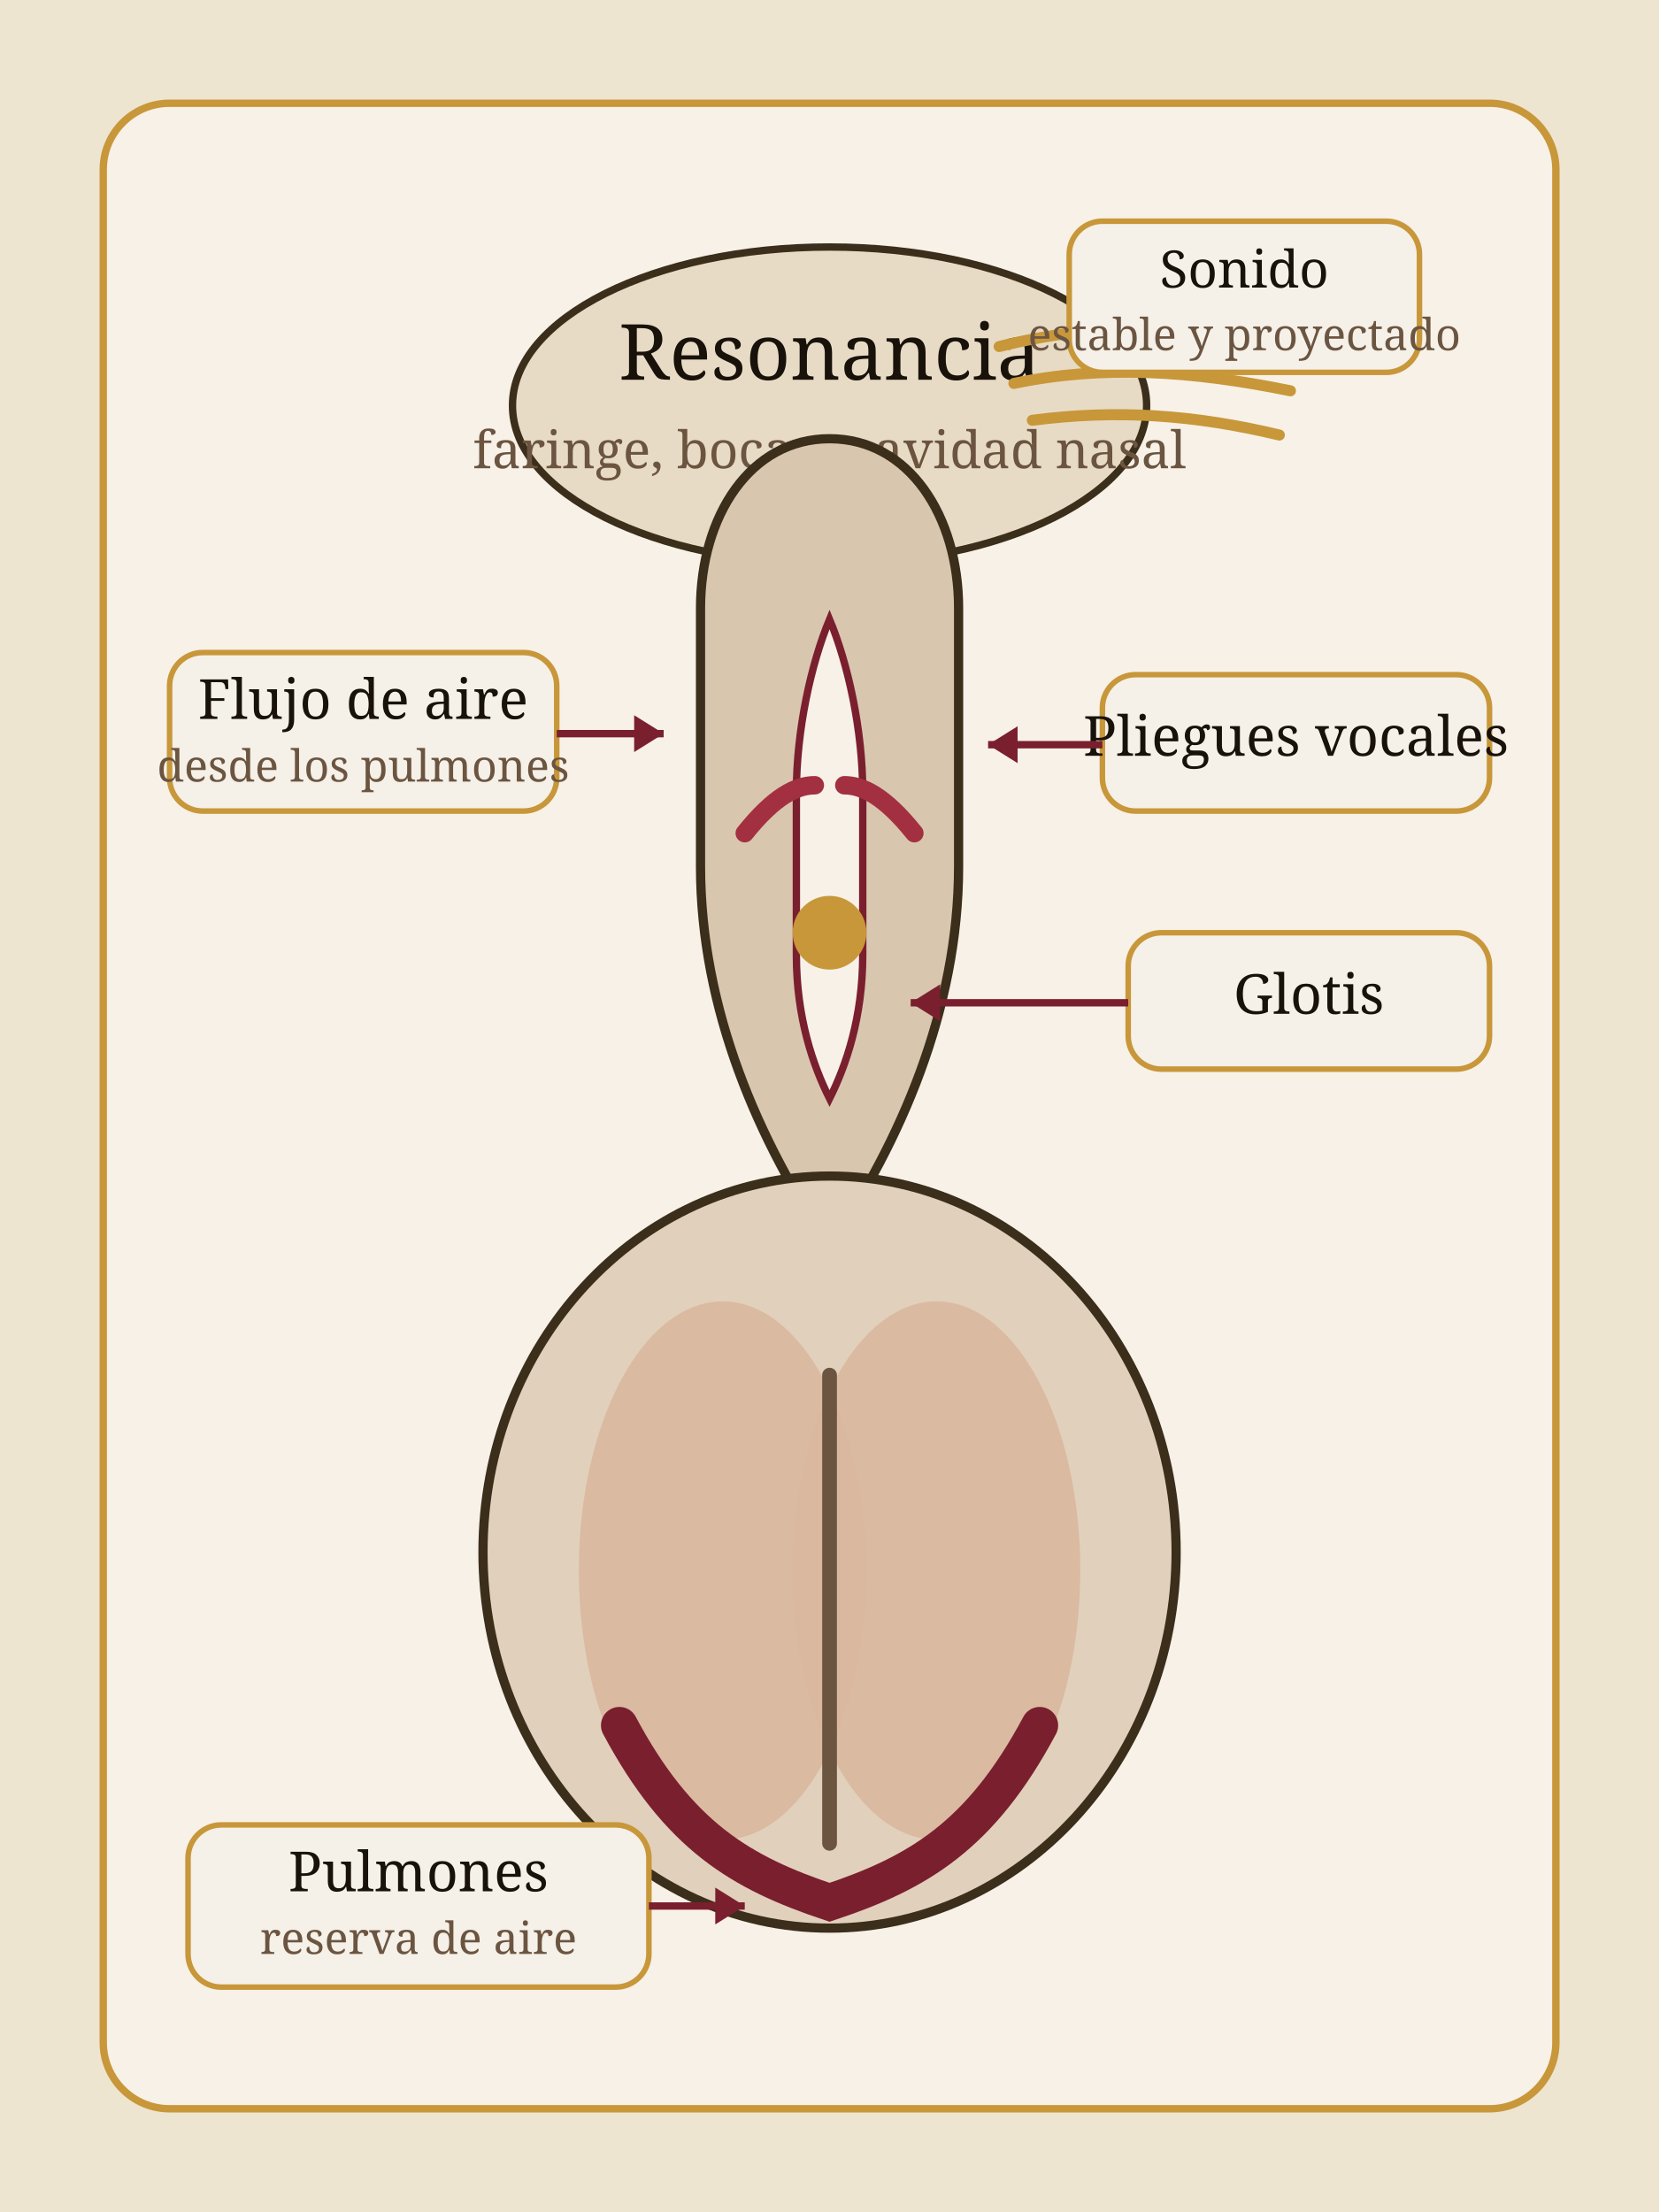
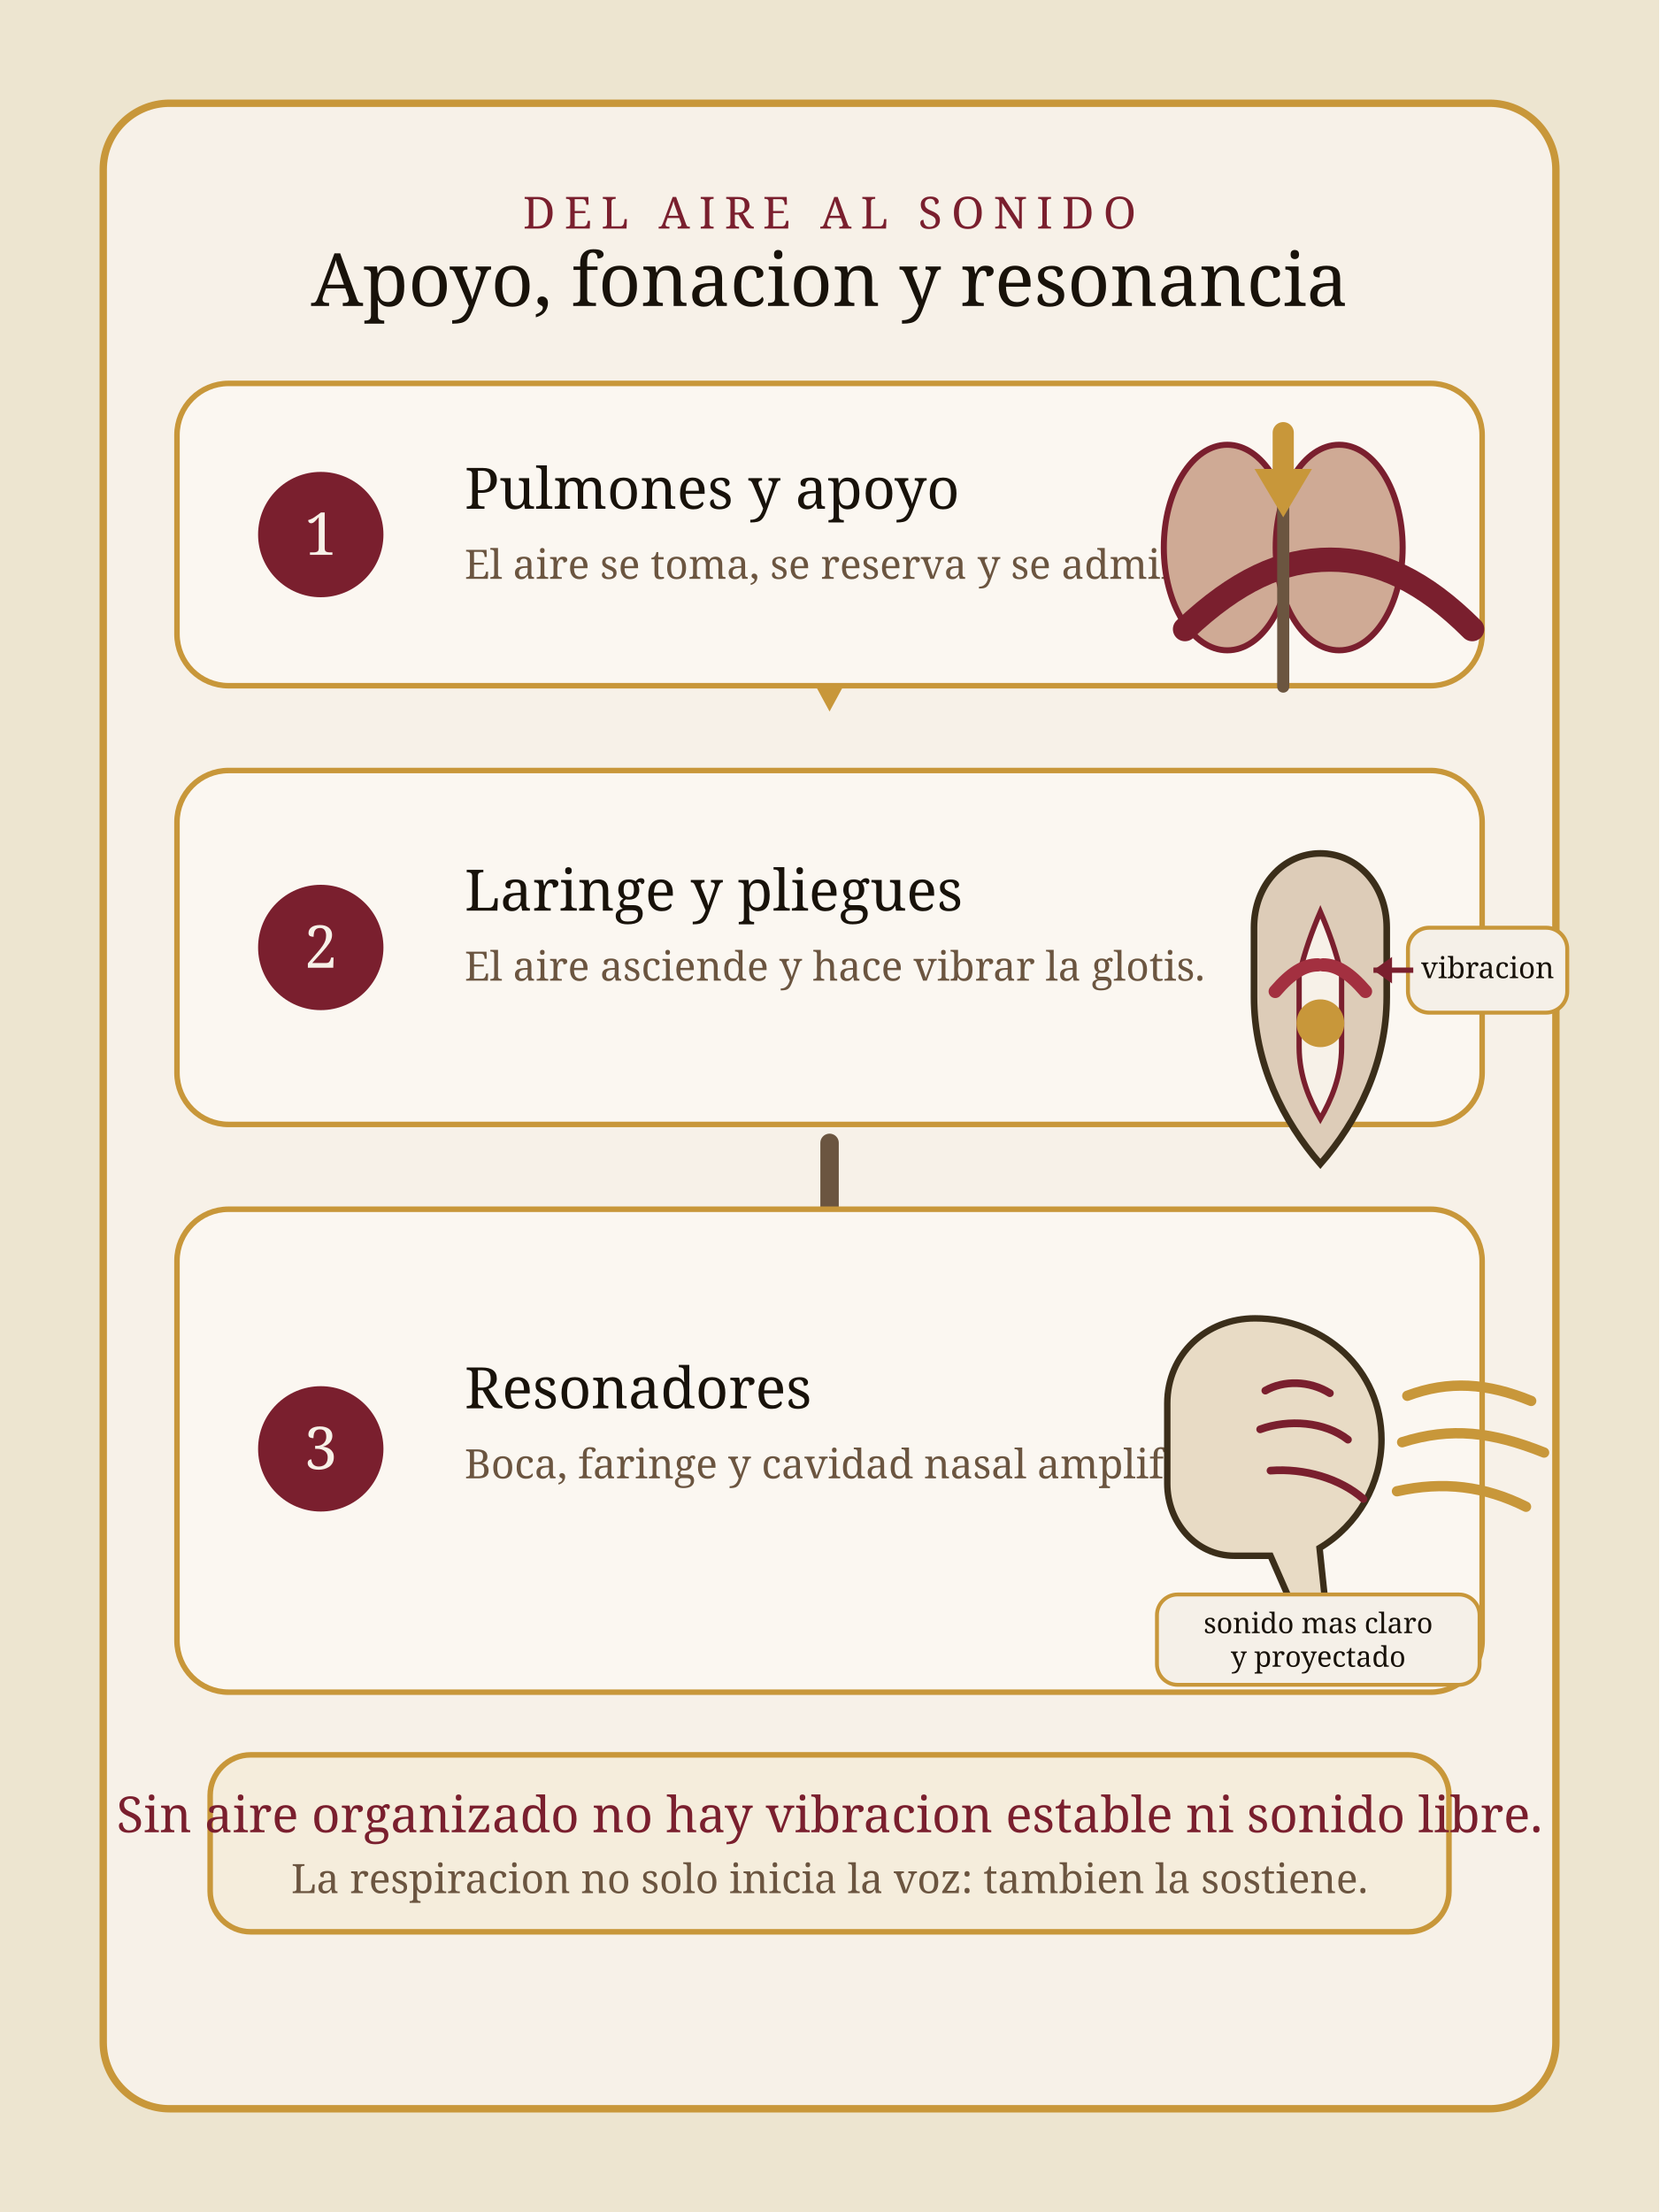
<svg xmlns="http://www.w3.org/2000/svg" viewBox="0 0 900 1200" role="img" aria-labelledby="title desc">
  <rect width="900" height="1200" fill="#ede5d0" />
  <rect x="56" y="56" width="788" height="1088" rx="36" fill="#f7f1e8" stroke="#c8973a" stroke-width="4" />
-   <g fill="none" stroke="#7a1f2e" stroke-width="12" stroke-linecap="round">
-     <path d="M450 1040V875" />
-     <path d="M450 774V708" />
-     <path d="M450 460V316" />
+   <g font-family="Georgia, serif">
+     <text x="450" y="124" text-anchor="middle" font-size="24" letter-spacing="5" fill="#7a1f2e">DEL AIRE AL SONIDO</text>
+     <text x="450" y="166" text-anchor="middle" font-size="40" fill="#18120a">Apoyo, fonacion y resonancia</text>
  </g>
-   <g fill="#7a1f2e">
-     <polygon points="450,272 430,316 470,316" />
-     <polygon points="450,664 430,708 470,708" />
-     <polygon points="450,830 430,874 470,874" />
+   <g stroke="#6b5540" stroke-width="10" stroke-linecap="round" fill="none">
+     <path d="M450 300V350" />
+     <path d="M450 620V670" />
  </g>
-   <g>
-     <ellipse cx="450" cy="220" rx="172" ry="86" fill="#e8dbc5" stroke="#3b2e1a" stroke-width="4" />
-     <text x="450" y="206" text-anchor="middle" font-size="42" font-family="Georgia, serif" fill="#18120a">Resonancia</text>
-     <text x="450" y="254" text-anchor="middle" font-size="28" font-family="Georgia, serif" fill="#6b5540">faringe, boca y cavidad nasal</text>
+   <g fill="#c8973a">
+     <polygon points="450,386 424,338 476,338" />
+     <polygon points="450,706 424,658 476,658" />
  </g>
-   <g>
-     <path d="M380 330C380 280 407 238 450 238C493 238 520 280 520 330V470C520 548 488 620 450 676C412 620 380 548 380 470Z" fill="#d9c6af" stroke="#3b2e1a" stroke-width="5" />
-     <path d="M432 430C432 396 440 360 450 336C460 360 468 396 468 430V518C468 552 459 578 450 596C441 578 432 552 432 518Z" fill="#f7f1e8" stroke="#7a1f2e" stroke-width="4" />
-     <path d="M404 452C420 432 432 426 442 426" fill="none" stroke="#a33040" stroke-width="10" stroke-linecap="round" />
-     <path d="M496 452C480 432 468 426 458 426" fill="none" stroke="#a33040" stroke-width="10" stroke-linecap="round" />
-     <circle cx="450" cy="506" r="20" fill="#c8973a" />
+   <g font-family="Georgia, serif">
+     <rect x="96" y="208" width="708" height="164" rx="28" fill="#fbf7f1" stroke="#c8973a" stroke-width="3" />
+     <circle cx="174" cy="290" r="34" fill="#7a1f2e" />
+     <text x="174" y="301" text-anchor="middle" font-size="32" fill="#f7f1e8">1</text>
+     <text x="252" y="276" font-size="31" fill="#18120a">Pulmones y apoyo</text>
+     <text x="252" y="314" font-size="22" fill="#6b5540">El aire se toma, se reserva y se administra.</text>
+     <g transform="translate(610 238) scale(0.82)">
+       <ellipse cx="68" cy="72" rx="42" ry="68" fill="#cfaa95" stroke="#7a1f2e" stroke-width="4" />
+       <ellipse cx="142" cy="72" rx="42" ry="68" fill="#cfaa95" stroke="#7a1f2e" stroke-width="4" />
+       <path d="M40 126C74 94 104 80 136 80C168 80 198 94 230 126" fill="none" stroke="#7a1f2e" stroke-width="16" stroke-linecap="round" />
+       <path d="M105 22V164" fill="none" stroke="#6b5540" stroke-width="8" stroke-linecap="round" />
+       <path d="M105 -4V34" fill="none" stroke="#c8973a" stroke-width="14" stroke-linecap="round" />
+       <polygon points="105,52 86,20 124,20" fill="#c8973a" />
+     </g>
  </g>
-   <g>
-     <rect x="92" y="354" width="210" height="86" rx="18" fill="#f5f0e8" stroke="#c8973a" stroke-width="3" />
-     <text x="197" y="390" text-anchor="middle" font-size="30" font-family="Georgia, serif" fill="#18120a">Flujo de aire</text>
-     <text x="197" y="424" text-anchor="middle" font-size="24" font-family="Georgia, serif" fill="#6b5540">desde los pulmones</text>
-     <path d="M302 398H360" fill="none" stroke="#7a1f2e" stroke-width="4" />
-     <polygon points="360,398 344,388 344,408" fill="#7a1f2e" />
+   <g font-family="Georgia, serif">
+     <rect x="96" y="418" width="708" height="192" rx="28" fill="#fbf7f1" stroke="#c8973a" stroke-width="3" />
+     <circle cx="174" cy="514" r="34" fill="#7a1f2e" />
+     <text x="174" y="525" text-anchor="middle" font-size="32" fill="#f7f1e8">2</text>
+     <text x="252" y="494" font-size="31" fill="#18120a">Laringe y pliegues</text>
+     <text x="252" y="532" font-size="22" fill="#6b5540">El aire asciende y hace vibrar la glotis.</text>
+     <g transform="translate(650 450) scale(0.72)">
+       <path d="M92 18C120 18 142 42 142 74V126C142 176 120 220 92 252C64 220 42 176 42 126V74C42 42 64 18 92 18Z" fill="#ddccb8" stroke="#3b2e1a" stroke-width="5" />
+       <path d="M76 110C80 92 86 76 92 62C98 76 104 92 108 110V164C108 186 100 204 92 218C84 204 76 186 76 164Z" fill="#f7f1e8" stroke="#7a1f2e" stroke-width="4" />
+       <path d="M58 122C70 108 80 102 90 102" fill="none" stroke="#a33040" stroke-width="10" stroke-linecap="round" />
+       <path d="M126 122C114 108 104 102 94 102" fill="none" stroke="#a33040" stroke-width="10" stroke-linecap="round" />
+       <circle cx="92" cy="146" r="18" fill="#c8973a" />
+       <rect x="158" y="74" width="120" height="64" rx="16" fill="#f5f0e8" stroke="#c8973a" stroke-width="3" />
+       <text x="218" y="112" text-anchor="middle" font-size="22" fill="#18120a">vibracion</text>
+       <path d="M162 106H132" fill="none" stroke="#7a1f2e" stroke-width="4" />
+       <polygon points="132,106 146,96 146,116" fill="#7a1f2e" />
+     </g>
  </g>
-   <g>
-     <rect x="598" y="366" width="210" height="74" rx="18" fill="#f5f0e8" stroke="#c8973a" stroke-width="3" />
-     <text x="703" y="410" text-anchor="middle" font-size="30" font-family="Georgia, serif" fill="#18120a">Pliegues vocales</text>
-     <path d="M598 404H536" fill="none" stroke="#7a1f2e" stroke-width="4" />
-     <polygon points="536,404 552,394 552,414" fill="#7a1f2e" />
+   <g font-family="Georgia, serif">
+     <rect x="96" y="656" width="708" height="262" rx="28" fill="#fbf7f1" stroke="#c8973a" stroke-width="3" />
+     <circle cx="174" cy="786" r="34" fill="#7a1f2e" />
+     <text x="174" y="797" text-anchor="middle" font-size="32" fill="#f7f1e8">3</text>
+     <text x="252" y="764" font-size="31" fill="#18120a">Resonadores</text>
+     <text x="252" y="802" font-size="22" fill="#6b5540">Boca, faringe y cavidad nasal amplifican.</text>
+     <g transform="translate(622 690) scale(0.7)">
+       <path d="M84 36C138 36 182 76 182 130C182 164 164 196 134 214L138 252H110L96 220H68C38 220 16 194 16 164V102C16 64 46 36 84 36Z" fill="#e8dbc5" stroke="#3b2e1a" stroke-width="5" />
+       <path d="M92 92C106 84 126 84 142 94" fill="none" stroke="#7a1f2e" stroke-width="6" stroke-linecap="round" />
+       <path d="M88 122C110 114 138 116 156 130" fill="none" stroke="#7a1f2e" stroke-width="6" stroke-linecap="round" />
+       <path d="M96 154C122 152 150 160 168 176" fill="none" stroke="#7a1f2e" stroke-width="6" stroke-linecap="round" />
+       <g fill="none" stroke="#c8973a" stroke-width="8" stroke-linecap="round">
+         <path d="M202 96C234 84 264 86 298 100" />
+         <path d="M198 132C236 120 268 124 308 140" />
+         <path d="M194 170C230 162 262 166 294 182" />
+       </g>
+       <rect x="8" y="250" width="250" height="70" rx="16" fill="#f5f0e8" stroke="#c8973a" stroke-width="3" />
+       <text x="133" y="280" text-anchor="middle" font-size="22" fill="#18120a">sonido mas claro</text>
+       <text x="133" y="306" text-anchor="middle" font-size="22" fill="#18120a">y proyectado</text>
+     </g>
  </g>
-   <g>
-     <rect x="612" y="506" width="196" height="74" rx="18" fill="#f5f0e8" stroke="#c8973a" stroke-width="3" />
-     <text x="710" y="550" text-anchor="middle" font-size="30" font-family="Georgia, serif" fill="#18120a">Glotis</text>
-     <path d="M612 544H494" fill="none" stroke="#7a1f2e" stroke-width="4" />
-     <polygon points="494,544 510,534 510,554" fill="#7a1f2e" />
-   </g>
-   <g>
-     <ellipse cx="450" cy="842" rx="188" ry="204" fill="#e1d0bc" stroke="#3b2e1a" stroke-width="5" />
-     <ellipse cx="392" cy="852" rx="78" ry="146" fill="#d9b89f" opacity=".9" />
-     <ellipse cx="508" cy="852" rx="78" ry="146" fill="#d9b89f" opacity=".9" />
-     <path d="M336 936C368 996 402 1016 450 1032C498 1016 532 996 564 936" fill="none" stroke="#7a1f2e" stroke-width="20" stroke-linecap="round" />
-     <path d="M450 746V1000" fill="none" stroke="#6b5540" stroke-width="8" stroke-linecap="round" />
-   </g>
-   <g>
-     <rect x="102" y="990" width="250" height="88" rx="18" fill="#f5f0e8" stroke="#c8973a" stroke-width="3" />
-     <text x="227" y="1026" text-anchor="middle" font-size="30" font-family="Georgia, serif" fill="#18120a">Pulmones</text>
-     <text x="227" y="1060" text-anchor="middle" font-size="24" font-family="Georgia, serif" fill="#6b5540">reserva de aire</text>
-     <path d="M352 1034H404" fill="none" stroke="#7a1f2e" stroke-width="4" />
-     <polygon points="404,1034 388,1024 388,1044" fill="#7a1f2e" />
-   </g>
-   <g fill="none" stroke="#c8973a" stroke-width="6" stroke-linecap="round">
-     <path d="M542 188C598 174 646 176 708 190" />
-     <path d="M550 208C598 198 646 201 700 212" />
-     <path d="M560 228C606 222 648 225 694 236" />
-   </g>
-   <g>
-     <rect x="580" y="120" width="190" height="82" rx="18" fill="#f5f0e8" stroke="#c8973a" stroke-width="3" />
-     <text x="675" y="156" text-anchor="middle" font-size="28" font-family="Georgia, serif" fill="#18120a">Sonido</text>
-     <text x="675" y="190" text-anchor="middle" font-size="24" font-family="Georgia, serif" fill="#6b5540">estable y proyectado</text>
+   <g font-family="Georgia, serif">
+     <rect x="114" y="952" width="672" height="96" rx="22" fill="#f5eddc" stroke="#c8973a" stroke-width="3" />
+     <text x="450" y="994" text-anchor="middle" font-size="27" fill="#7a1f2e">Sin aire organizado no hay vibracion estable ni sonido libre.</text>
+     <text x="450" y="1027" text-anchor="middle" font-size="22" fill="#6b5540">La respiracion no solo inicia la voz: tambien la sostiene.</text>
  </g>
</svg>
